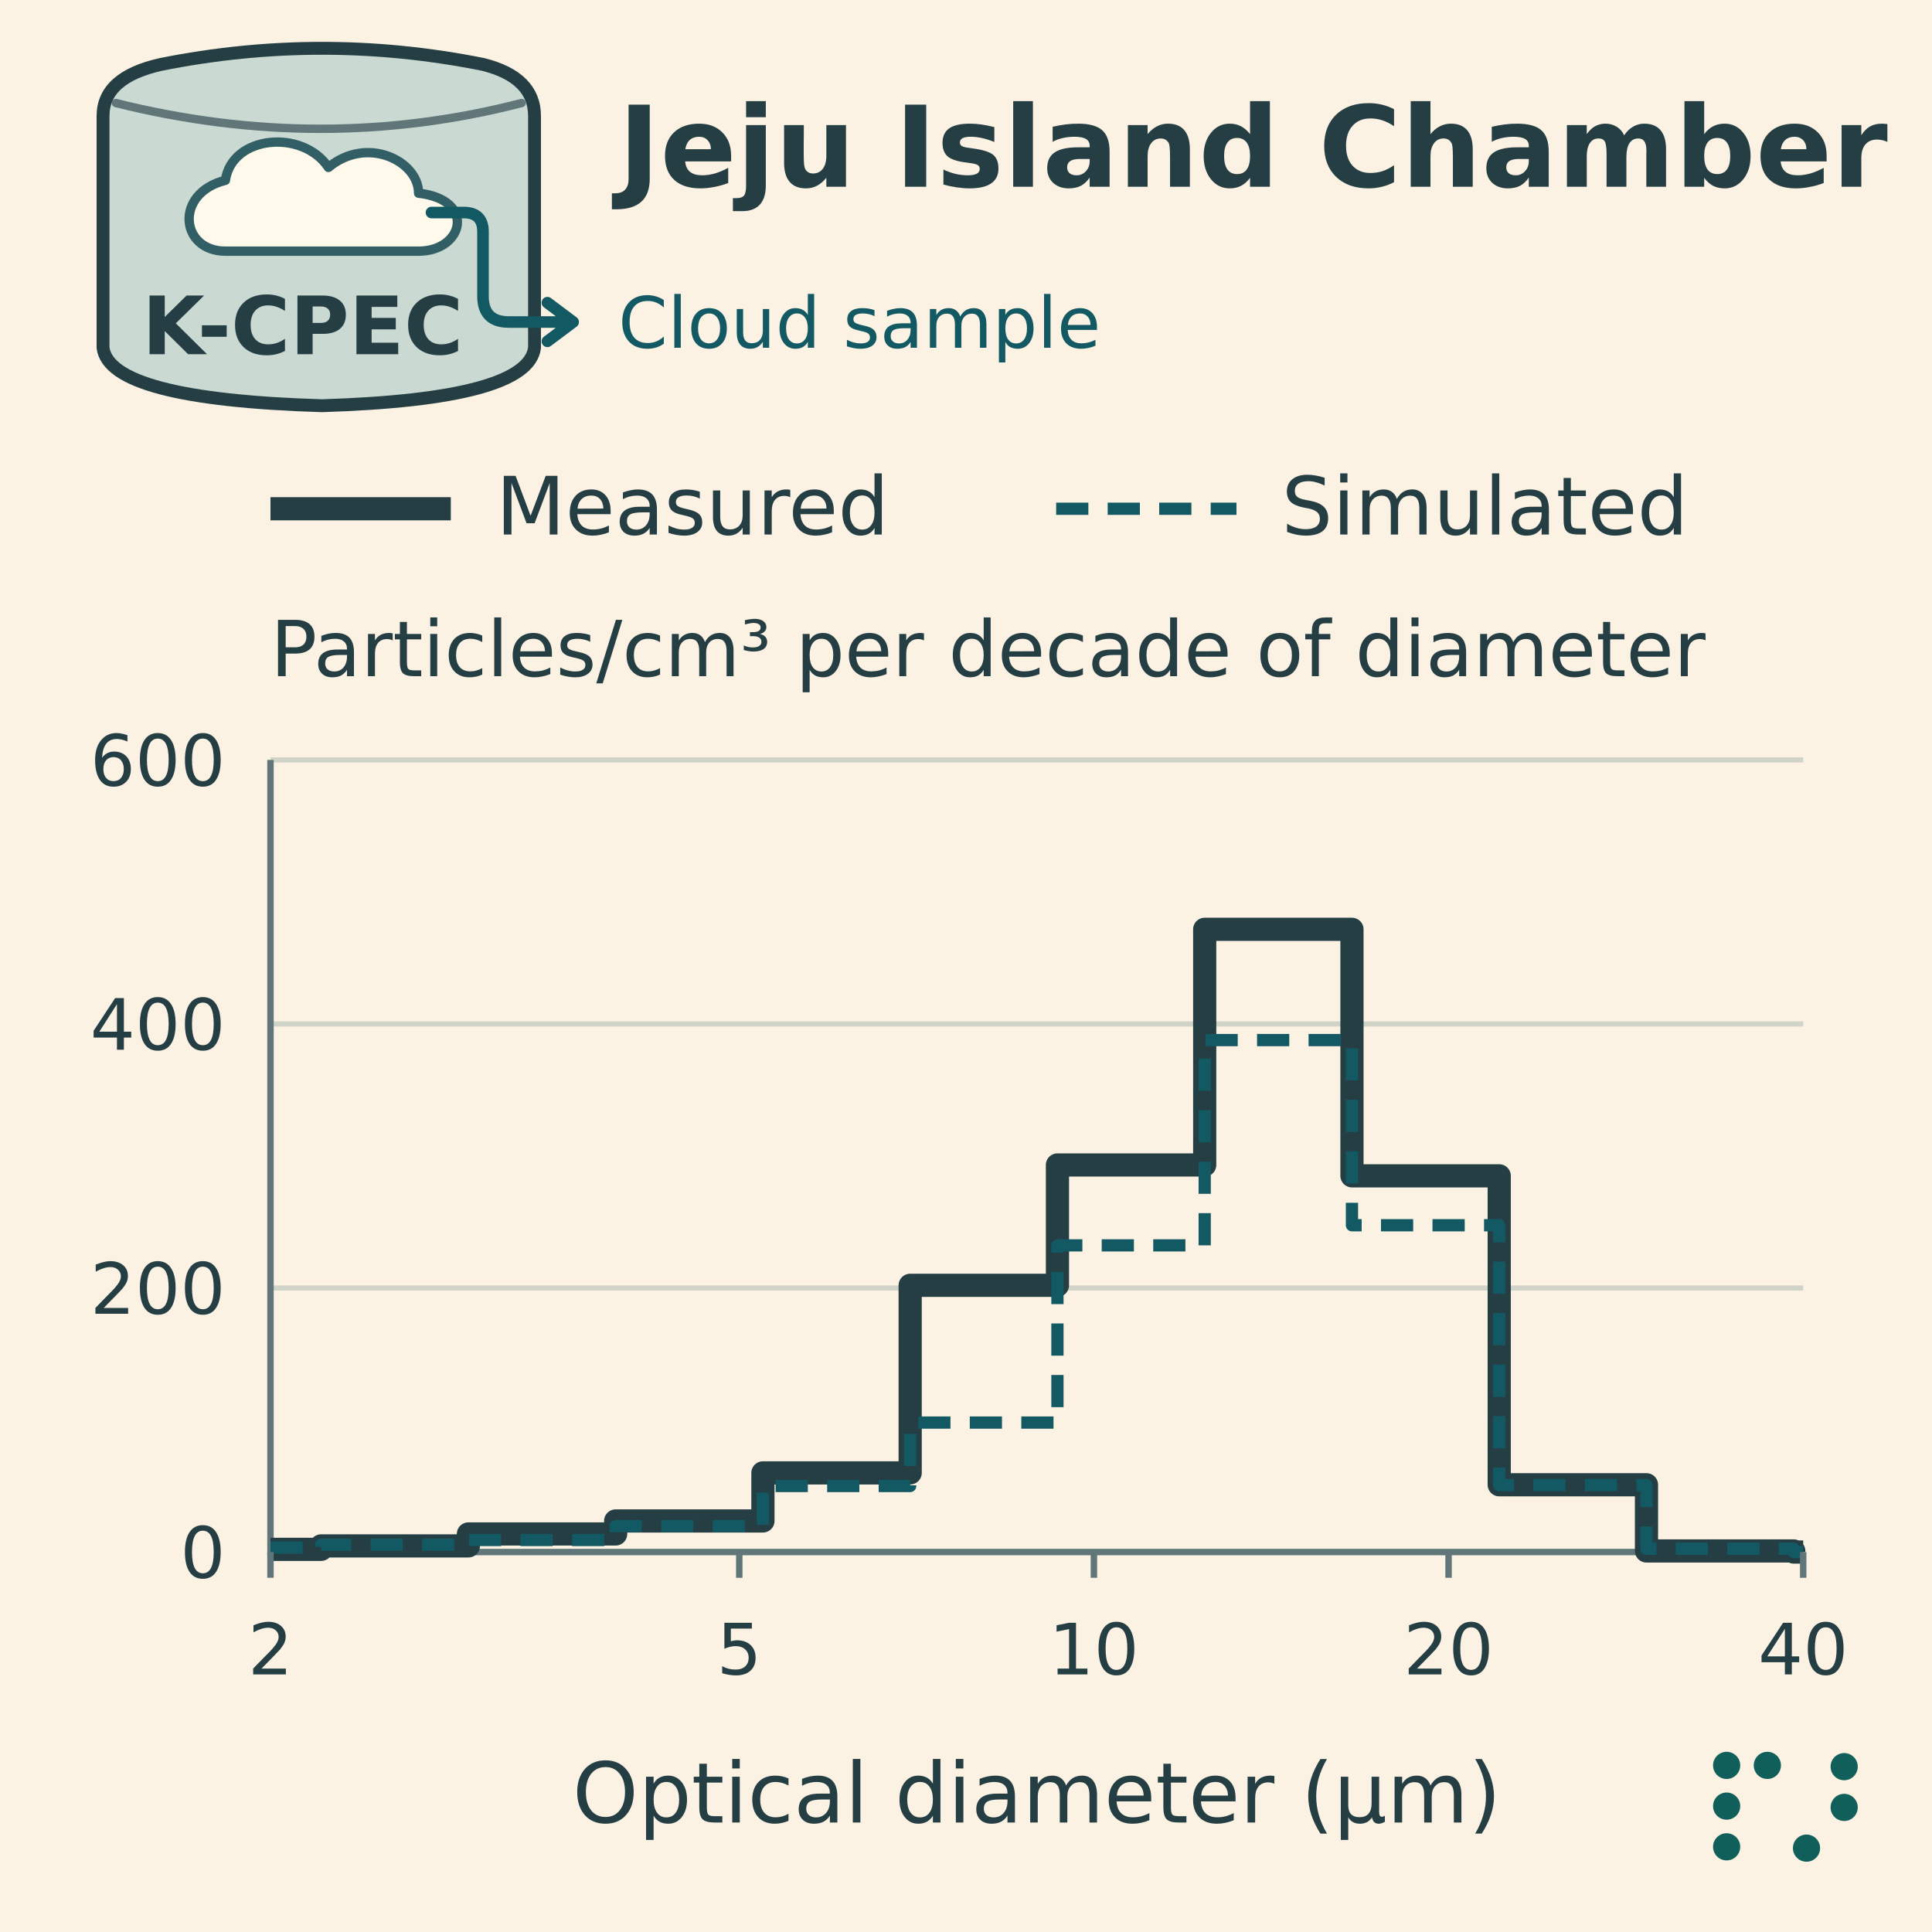
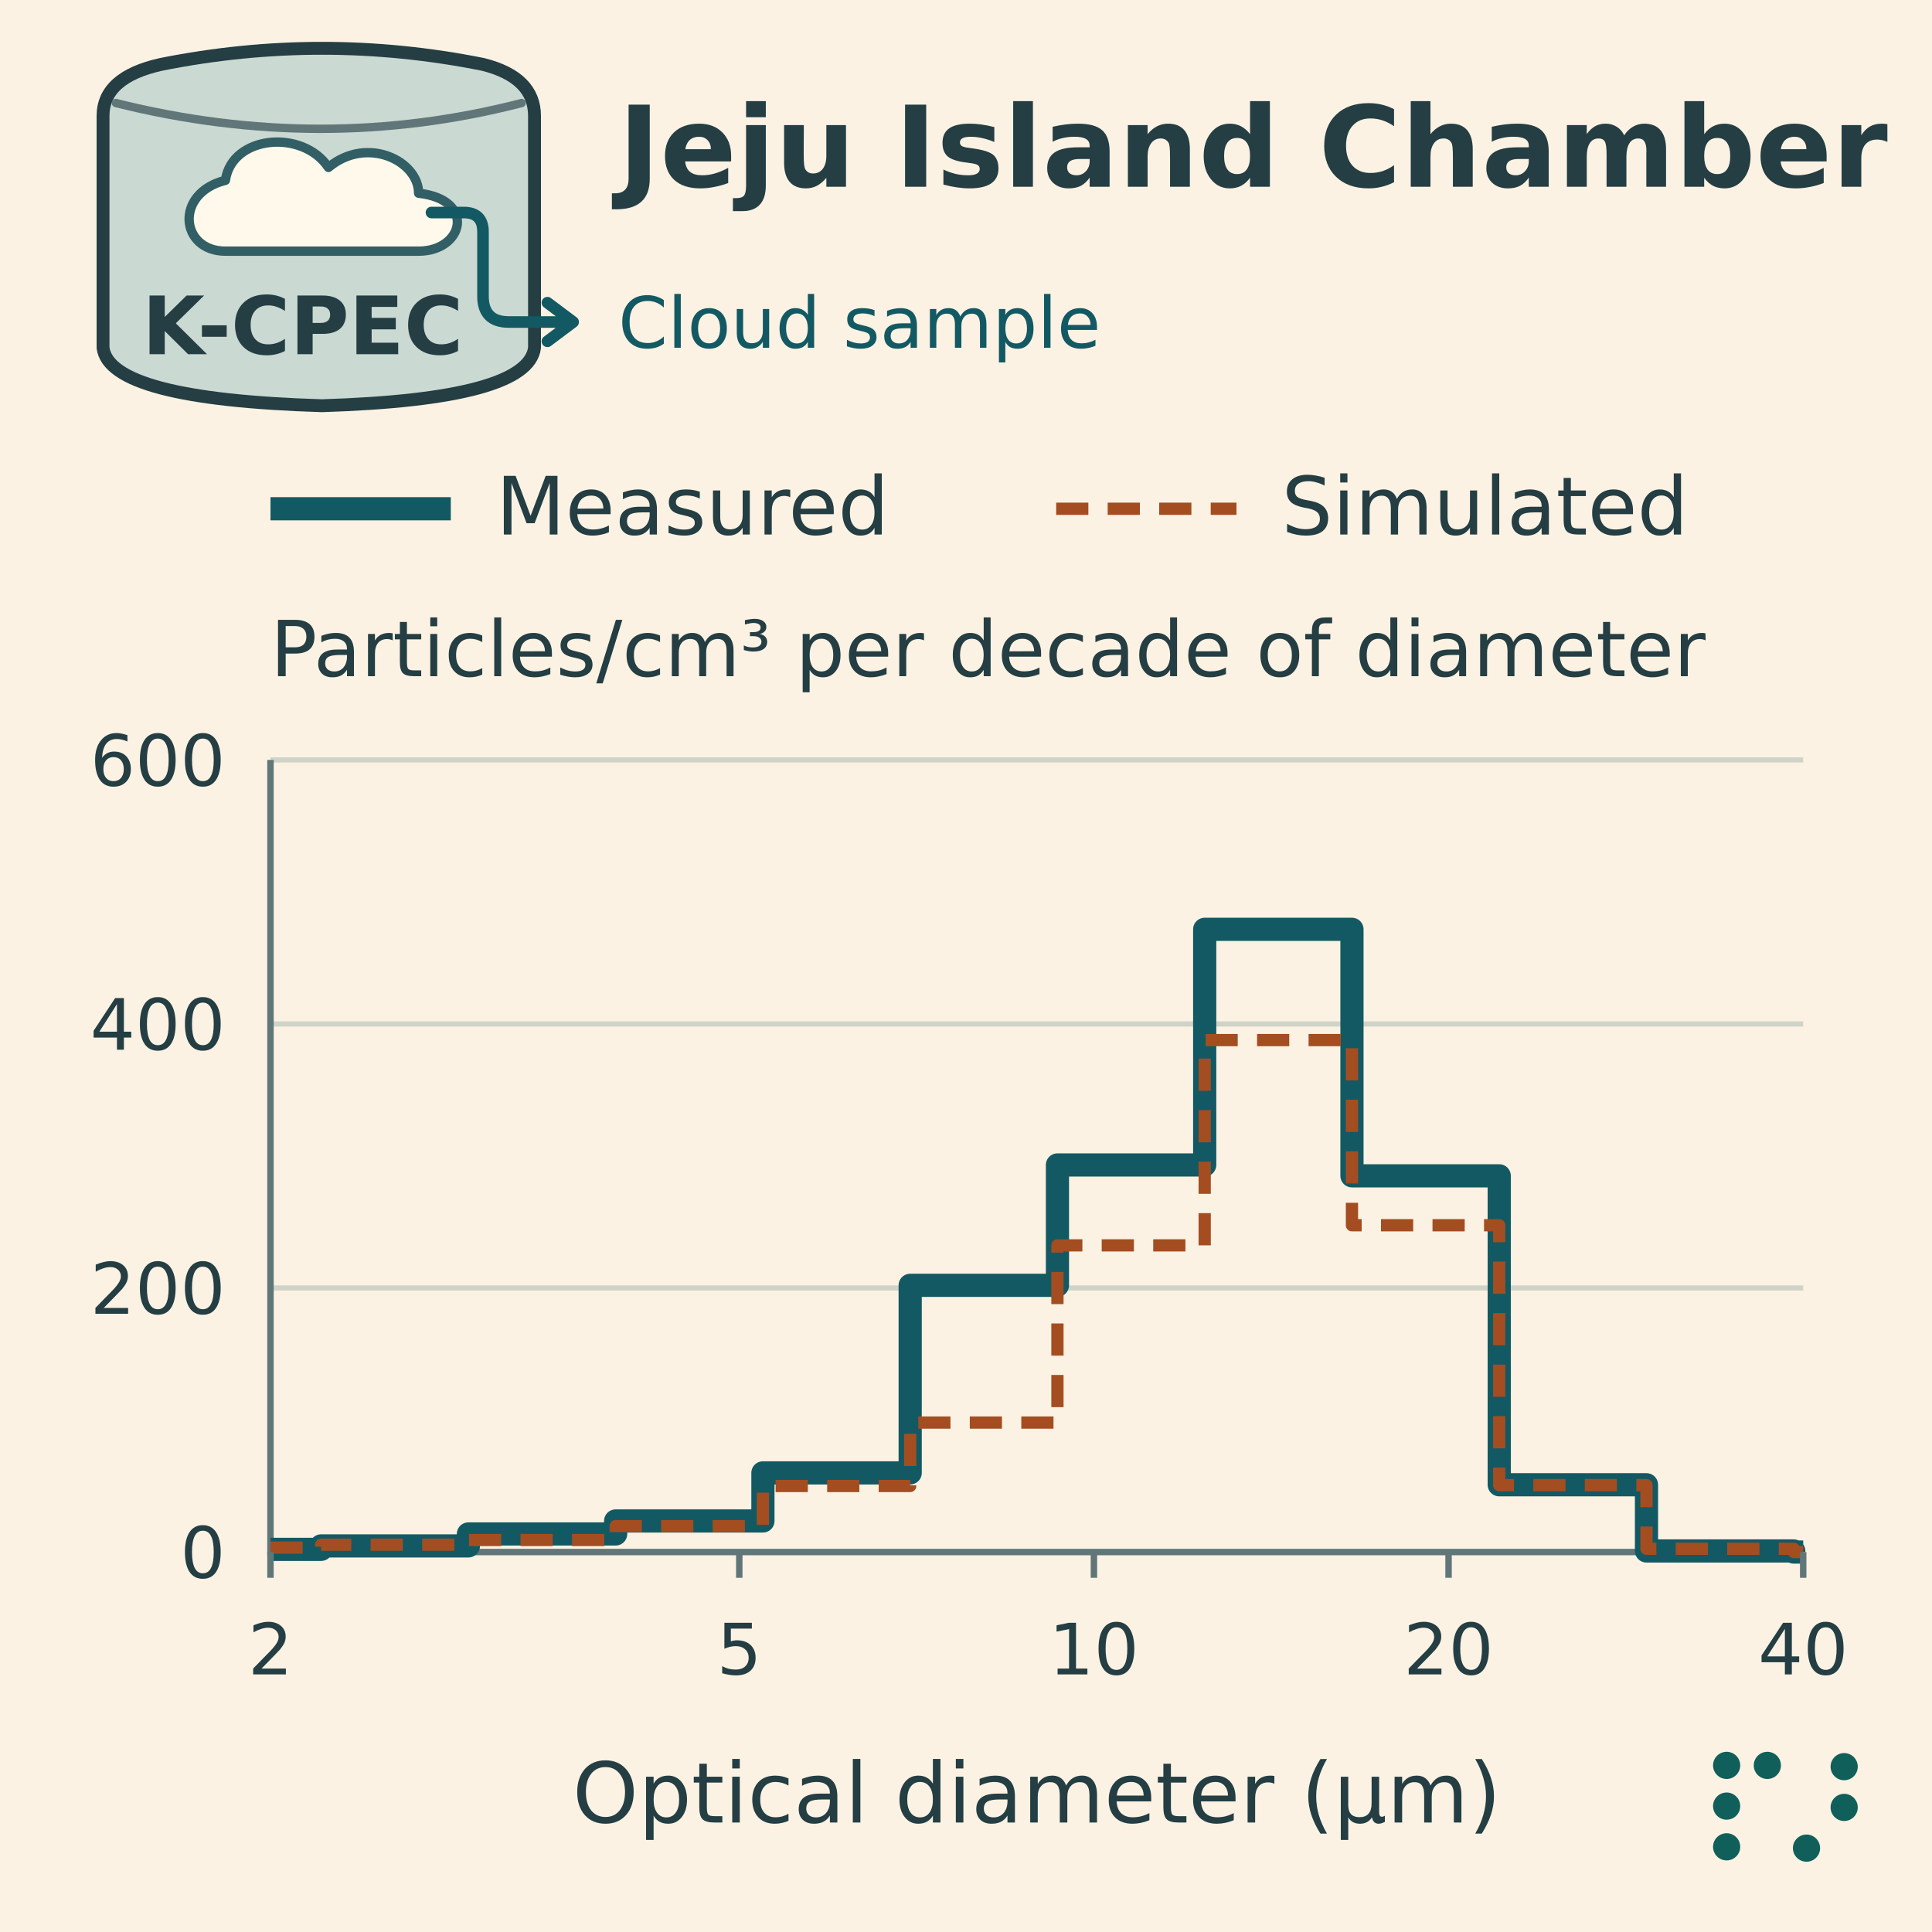
<svg xmlns="http://www.w3.org/2000/svg" width="3in" height="3in" viewBox="0 0 300 300" role="img" aria-labelledby="title desc">
  <rect width="300" height="300" fill="#FBF2E3" />
  <g stroke-linejoin="round" stroke-linecap="round">
    <path d="M16 18 Q16 12 25 10 Q50 5 75 10 Q83 12 83 18 V54 Q82 62 50 63 Q17 62 16 54Z" fill="#CAD9D2" stroke="#243E43" stroke-width="2" />
    <path d="M18 16 Q50 24 81 16" fill="none" stroke="#617679" stroke-width="1.3" />
    <path d="M35 39 C28 39 27 30 35 28 C36 21 47 20 51 26 C57 21 65 25 65 30 C74 31 72 39 65 39Z" fill="#FFF9EC" stroke="#315F65" stroke-width="1.45" />
    <path d="M67 33H72Q75 33 75 36V46Q75 50 79 50H89 M85 47L89 50L85 53" fill="none" stroke="#135963" stroke-width="1.8" />
  </g>
  <g font-family="DejaVu Sans, sans-serif" fill="#243E43">
    <text x="47" y="55" text-anchor="middle" font-size="12.5" font-weight="bold">K-CPEC</text>
    <text x="96" y="29" font-size="17.5" font-weight="bold">Jeju Island Chamber</text>
    <text x="96" y="54" fill="#135963" font-size="11">Cloud sample</text>
    <g font-size="12.5">
-       <path d="M42 79H70" stroke="#243E43" stroke-width="3.6" />
+       <path d="M42 79H70" stroke="#135963" stroke-width="3.6" />
      <text x="77" y="83">Measured</text>
-       <path d="M164 79H192" stroke="#135963" stroke-width="1.9" stroke-dasharray="5 3" />
+       <path d="M164 79H192" stroke="#A44D21" stroke-width="1.9" stroke-dasharray="5 3" />
      <text x="199" y="83">Simulated</text>
    </g>
    <text x="42" y="105" font-size="12">Particles/cm³ per decade of diameter</text>
    <g fill="none" stroke="#CFD3C8" stroke-width="0.8">
      <path d="M42 118H280 M42 159H280 M42 200H280" />
    </g>
    <path d="M42 118V241H280" fill="none" stroke="#617679" stroke-width="1" />
    <g id="spectra" fill="none" stroke-linejoin="round">
-       <path id="measured" stroke-width="3.6" stroke="#243E43" d="M42.000 240.581V240.581H49.866V240.045H72.733V238.191H95.599V236.174H118.466V228.709H141.332V199.584H164.199V180.894H187.065V144.305H209.932V182.581H232.798V230.553H255.665V240.832H278.531V240.999H280.000" />
-       <path id="shared" stroke-width="1.9" stroke="#135963" stroke-dasharray="5 3" d="M42.000 240.309V240.309H49.866V239.860H72.733V239.133H95.599V236.973H118.466V230.748H141.332V220.896H164.199V193.381H187.065V161.503H209.932V190.258H232.798V230.609H255.665V240.492H278.531V240.998H280.000" />
+       <path id="measured" stroke-width="3.6" stroke="#135963" d="M42.000 240.581V240.581H49.866V240.045H72.733V238.191H95.599V236.174H118.466V228.709H141.332V199.584H164.199V180.894H187.065V144.305H209.932V182.581H232.798V230.553H255.665V240.832H278.531V240.999H280.000" />
+       <path id="shared" stroke-width="1.9" stroke="#A44D21" stroke-dasharray="5 3" d="M42.000 240.309V240.309H49.866V239.860H72.733V239.133H95.599V236.973H118.466V230.748H141.332V220.896H164.199V193.381H187.065V161.503H209.932V190.258H232.798V230.609H255.665V240.492H278.531V240.998H280.000" />
    </g>
    <g font-size="11" text-anchor="end">
      <text x="35" y="122">600</text>
      <text x="35" y="163">400</text>
      <text x="35" y="204">200</text>
      <text x="35" y="245">0</text>
    </g>
    <g id="diameter-ticks" font-size="11" text-anchor="middle">
      <path d="M42.000 241v4" stroke="#617679" />
      <text x="42.000" y="260">2</text>
      <path d="M114.796 241v4" stroke="#617679" />
      <text x="114.796" y="260">5</text>
      <path d="M169.864 241v4" stroke="#617679" />
      <text x="169.864" y="260">10</text>
      <path d="M224.932 241v4" stroke="#617679" />
      <text x="224.932" y="260">20</text>
      <path d="M280.000 241v4" stroke="#617679" />
      <text x="280.000" y="260">40</text>
    </g>
    <text x="161" y="283" text-anchor="middle" font-size="13">Optical diameter (µm)</text>
  </g>
  <g transform="translate(266,272)">
    <svg width="22.5" height="17.1" aria-hidden="true" viewBox="0 0 48.93 37.11" fill="#115f5a">
      <circle cx="4.59" cy="4.59" r="4.59" />
      <circle cx="18.34" cy="4.59" r="4.59" />
      <circle cx="4.59" cy="18.34" r="4.59" />
      <circle cx="31.56" cy="32.53" r="4.59" />
      <circle cx="44.28" cy="18.78" r="4.59" />
      <circle cx="44.28" cy="5.02" r="4.59" />
      <circle cx="4.59" cy="32.09" r="4.59" />
    </svg>
  </g>
</svg>
